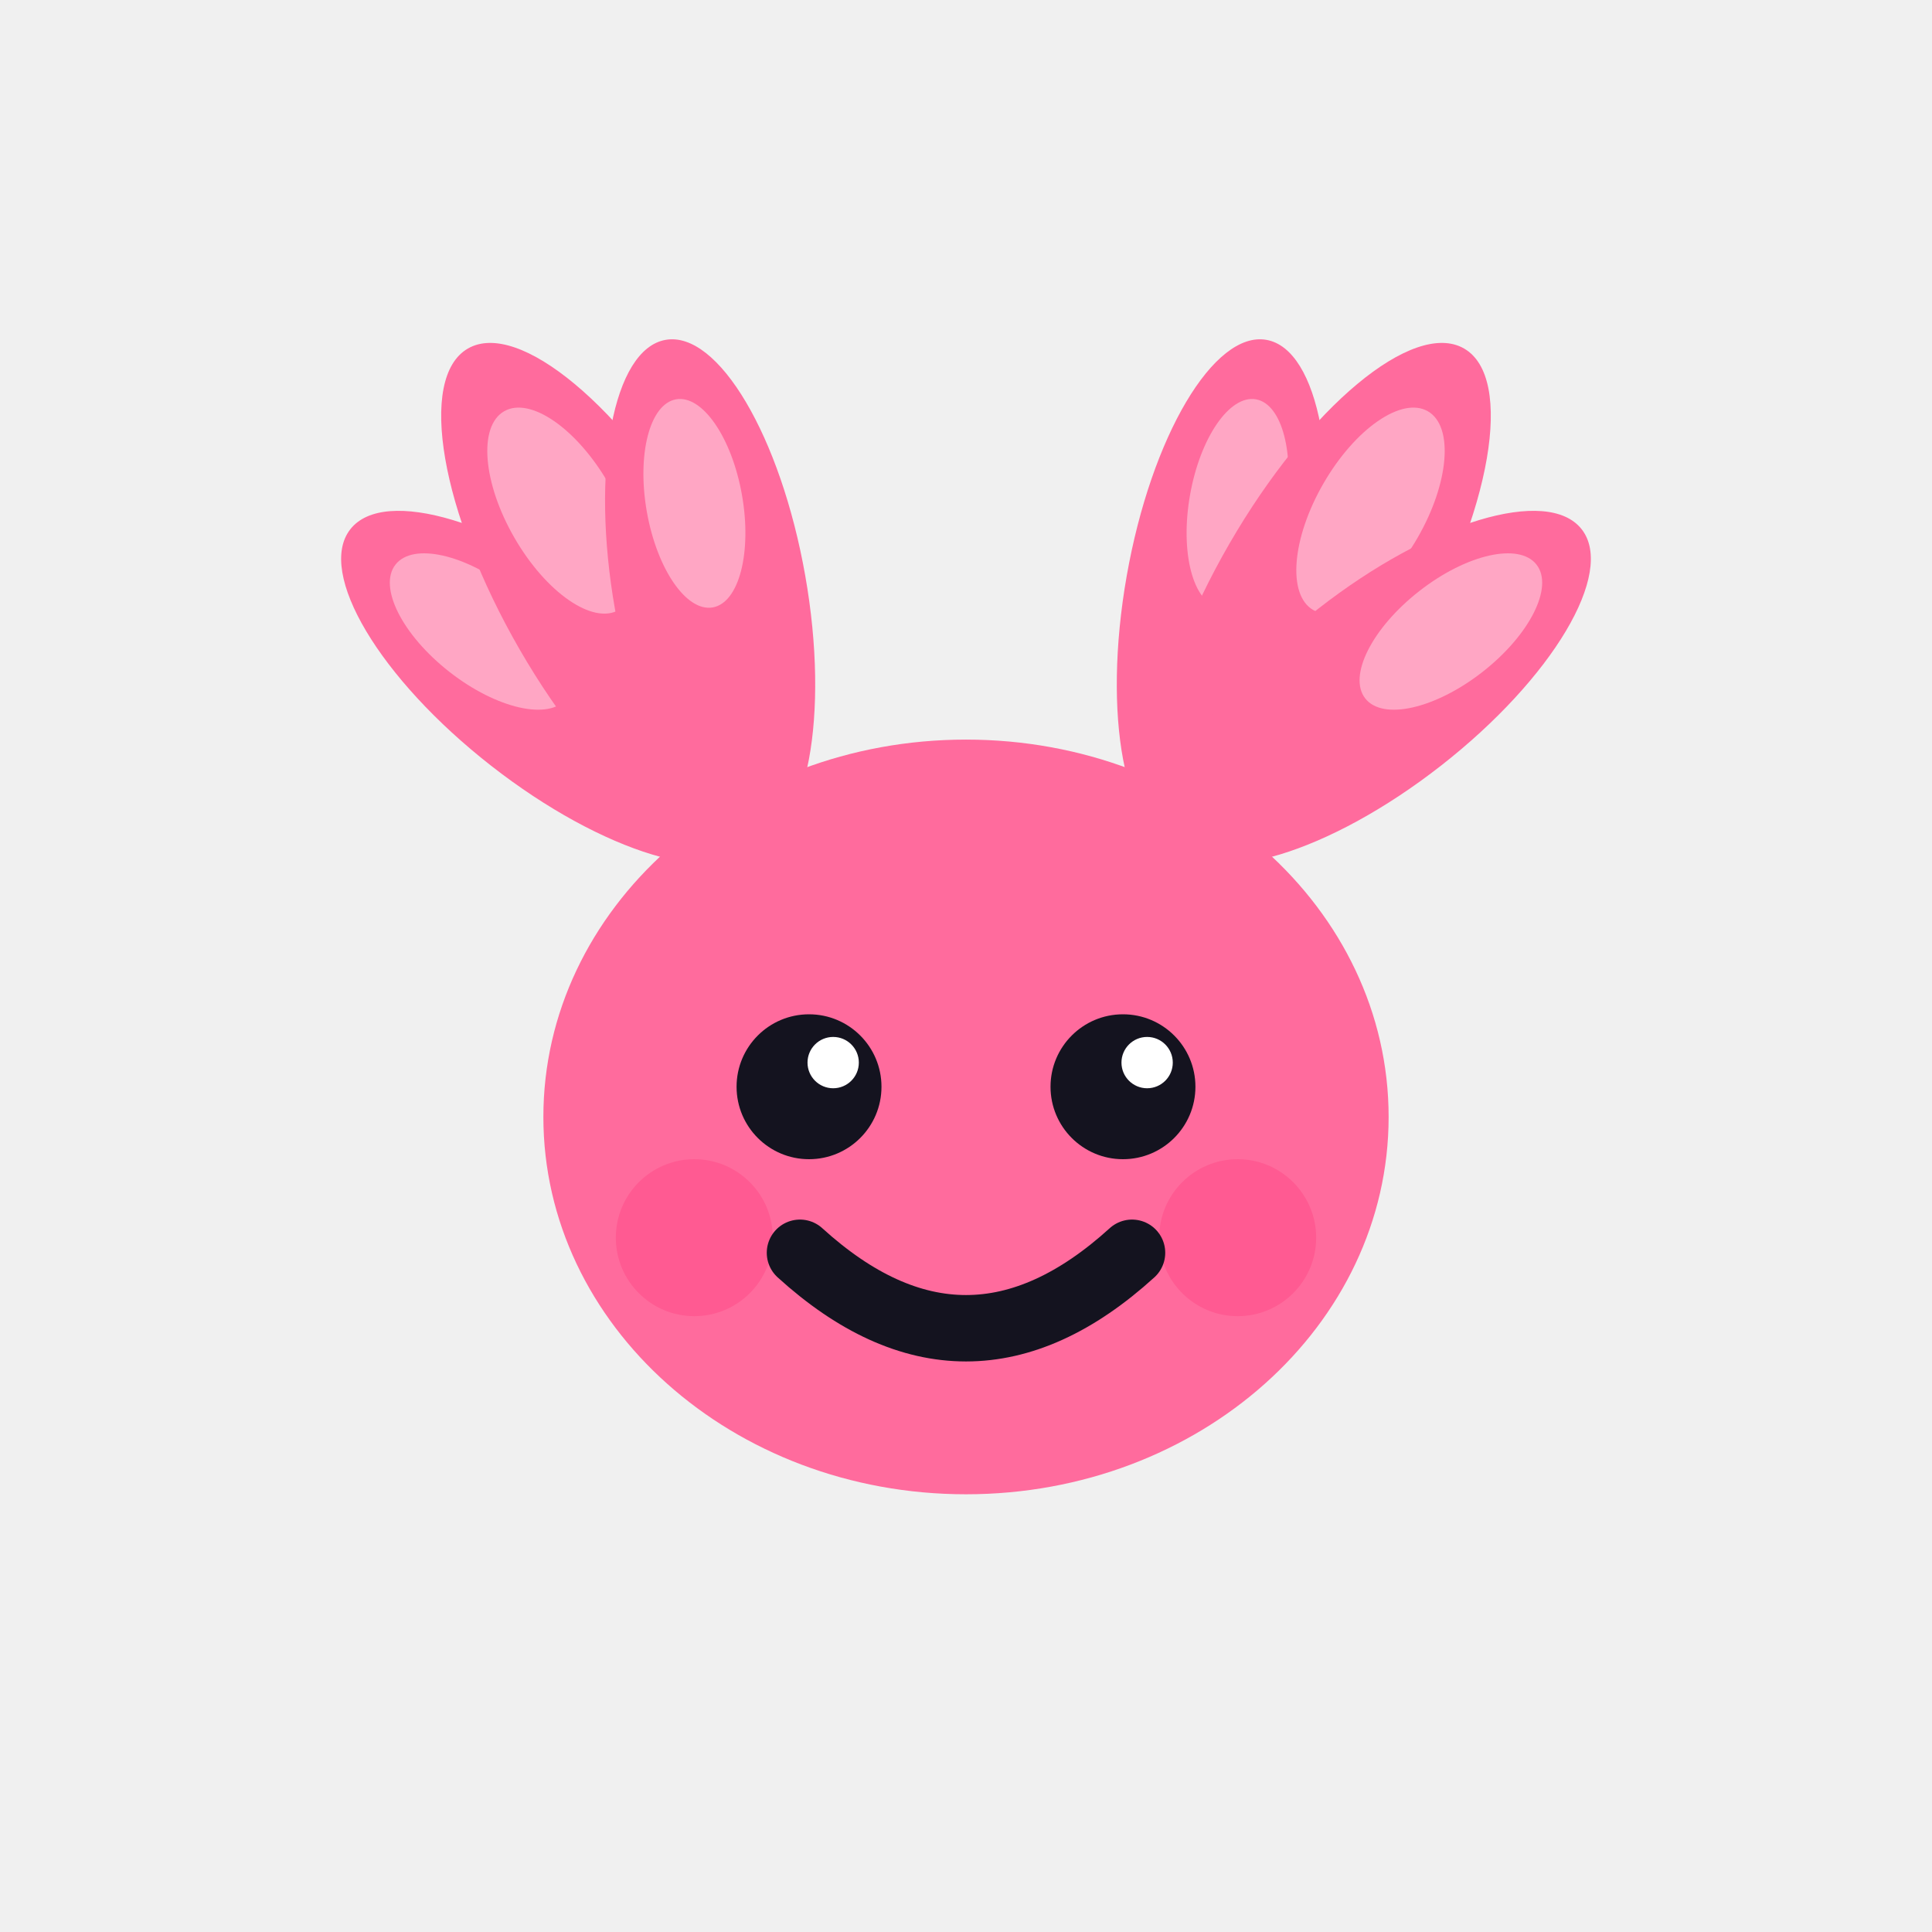
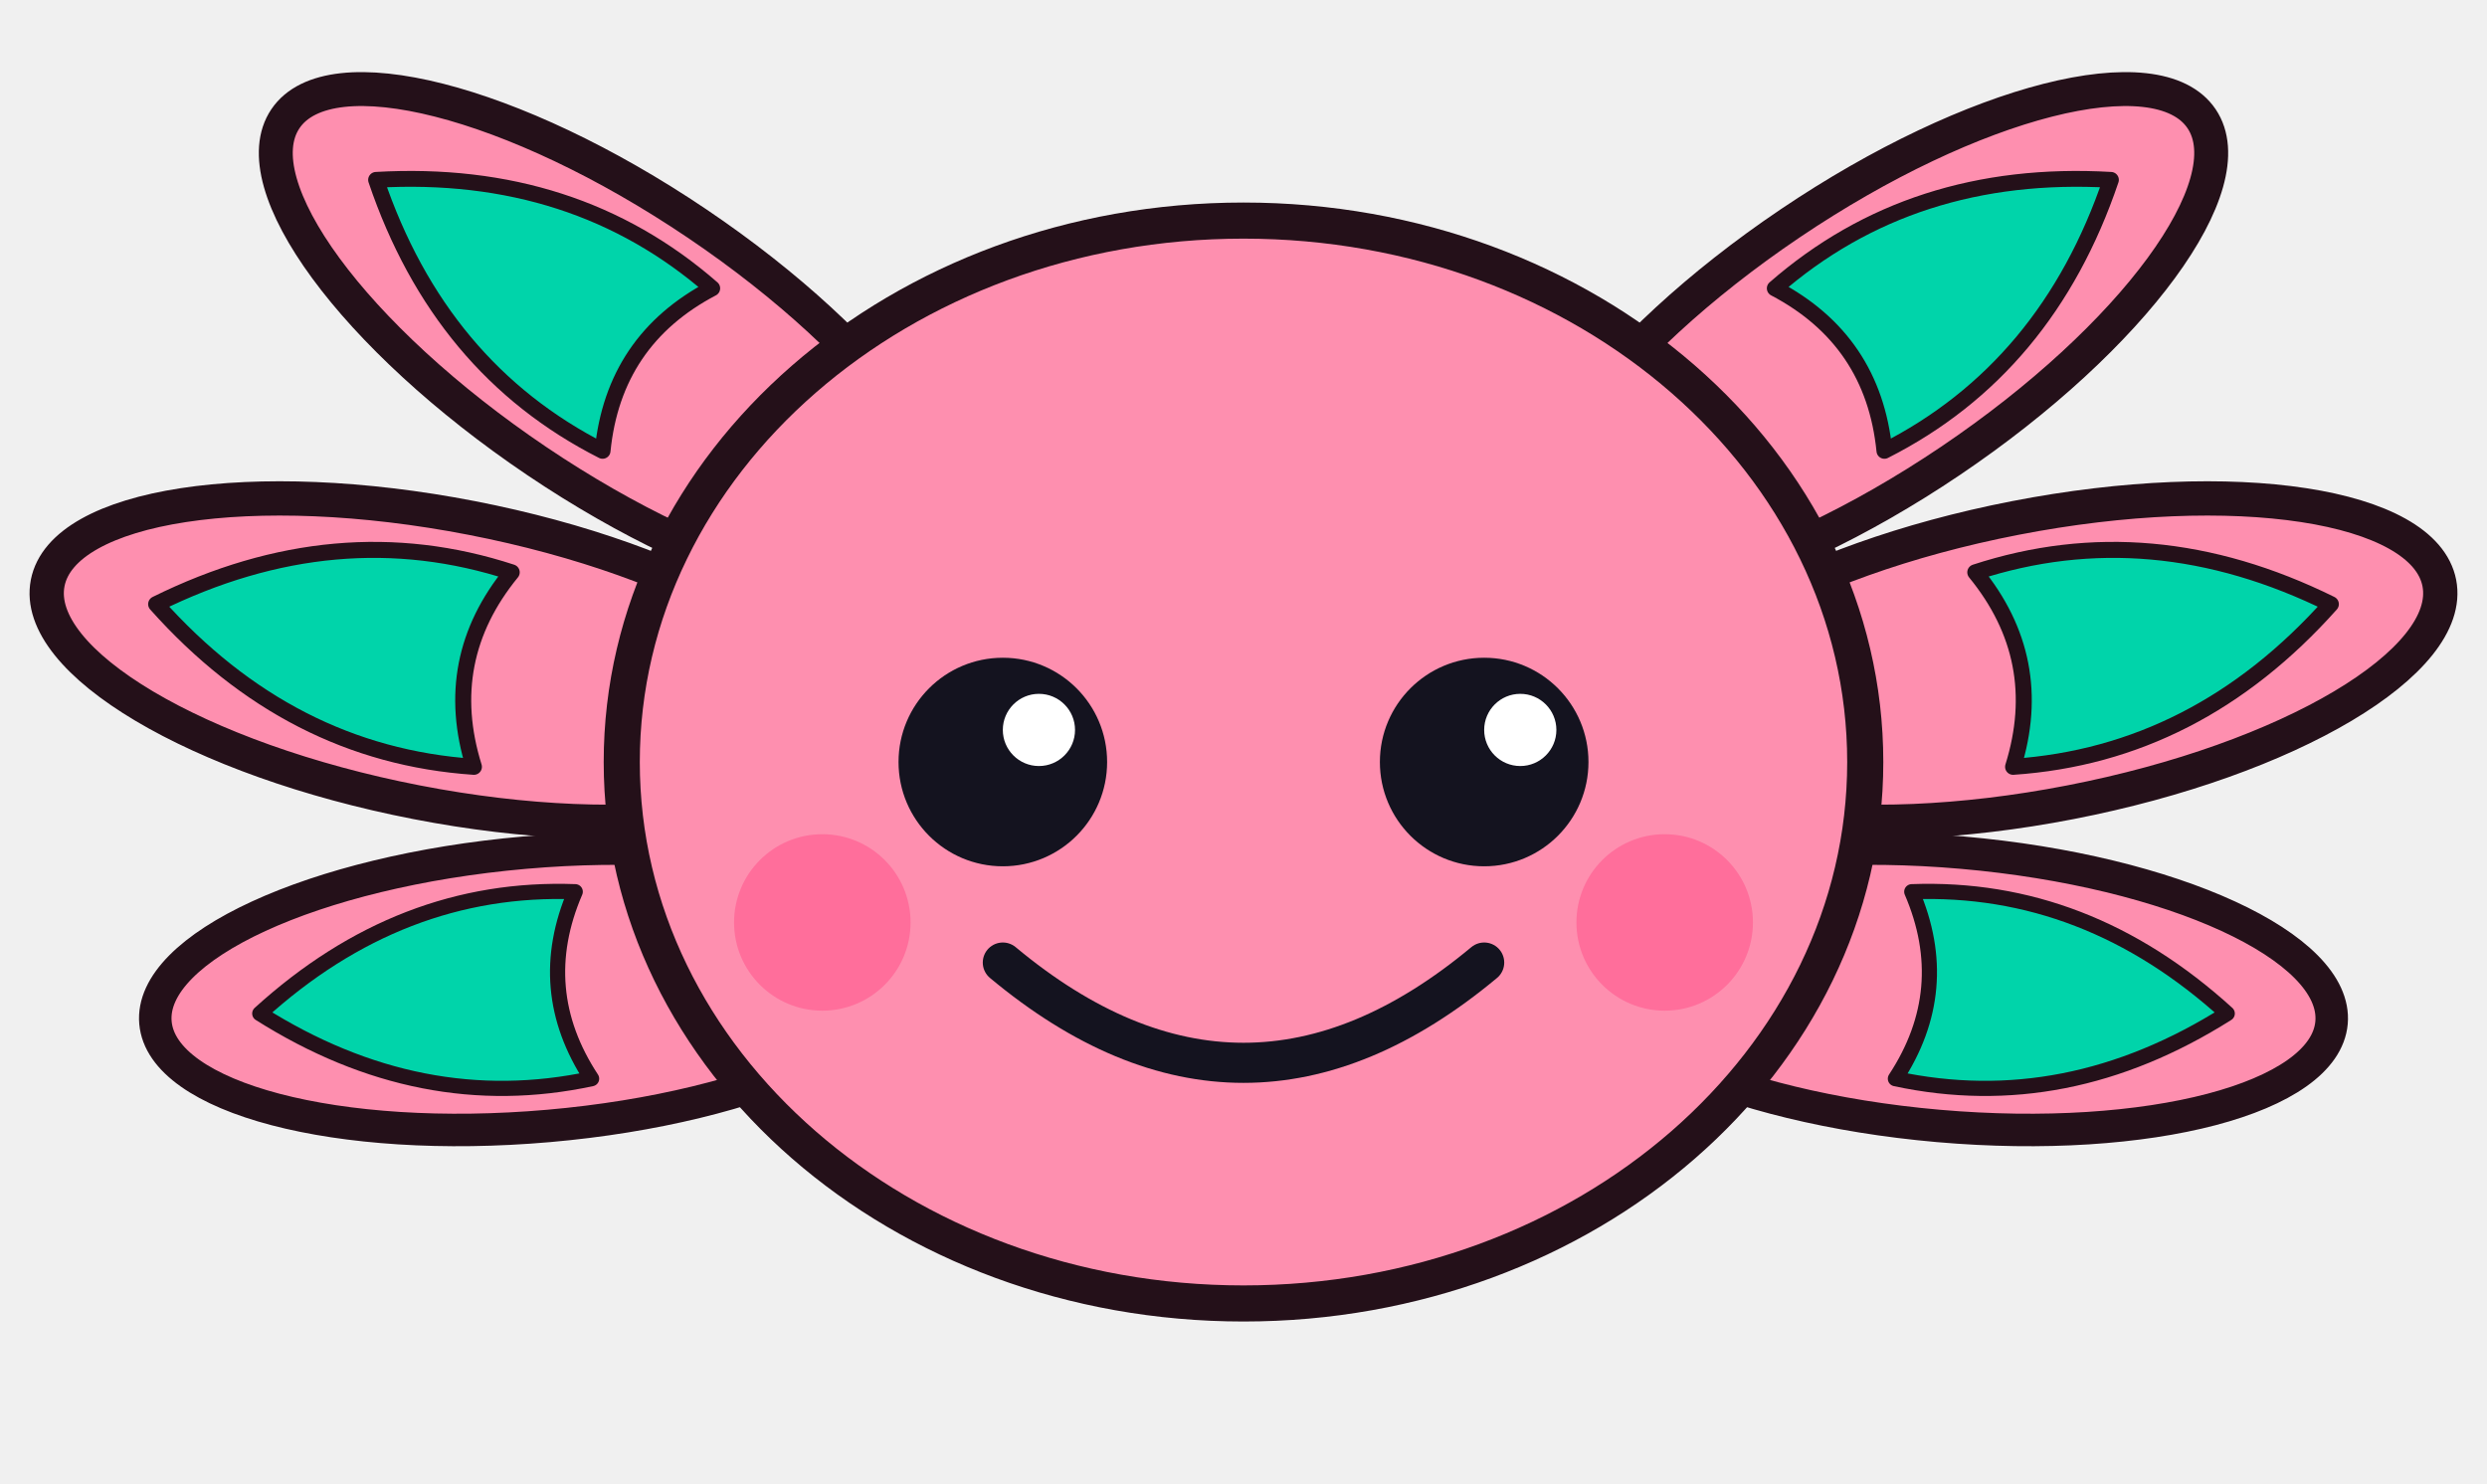
- <svg xmlns="http://www.w3.org/2000/svg" viewBox="0 0 64 64" role="img" aria-labelledby="title desc">
-   <g transform="translate(25,28)">
-     <g transform="rotate(-52)">
-       <ellipse cx="0" cy="-8.5" rx="3.3" ry="8.5" fill="#FF6B9D" />
-       <ellipse cx="0" cy="-11.5" rx="1.7" ry="3.6" fill="#FFA6C4" />
+ <svg xmlns="http://www.w3.org/2000/svg" viewBox="1 19 62 37" role="img" aria-label="Axi">
+   <defs>
+     <g id="m-gill">
+       <ellipse cx="0" cy="-8.5" rx="3.8" ry="10.6" fill="#fe8faf" stroke="#241019" stroke-width="0.9" />
+       <path d="M0 -16.2 Q-3.2 -12 -2.6 -7.2 Q0 -8.6 2.6 -7.2 Q3.2 -12 0 -16.2 Z" fill="#00D4AA" stroke="#241019" stroke-width="0.42" stroke-linejoin="round" />
    </g>
-     <g transform="rotate(-30)">
-       <ellipse cx="0" cy="-9.5" rx="3.5" ry="9.5" fill="#FF6B9D" />
-       <ellipse cx="0" cy="-12.8" rx="1.8" ry="3.8" fill="#FFA6C4" />
-     </g>
-     <g transform="rotate(-10)">
-       <ellipse cx="0" cy="-8.5" rx="3.2" ry="8.5" fill="#FF6B9D" />
-       <ellipse cx="0" cy="-11.5" rx="1.6" ry="3.5" fill="#FFA6C4" />
-     </g>
-   </g>
-   <g transform="translate(39,28)">
-     <g transform="rotate(10)">
-       <ellipse cx="0" cy="-8.5" rx="3.2" ry="8.5" fill="#FF6B9D" />
-       <ellipse cx="0" cy="-11.5" rx="1.6" ry="3.5" fill="#FFA6C4" />
-     </g>
-     <g transform="rotate(30)">
-       <ellipse cx="0" cy="-9.5" rx="3.5" ry="9.5" fill="#FF6B9D" />
-       <ellipse cx="0" cy="-12.8" rx="1.8" ry="3.8" fill="#FFA6C4" />
-     </g>
-     <g transform="rotate(52)">
-       <ellipse cx="0" cy="-8.5" rx="3.3" ry="8.5" fill="#FF6B9D" />
-       <ellipse cx="0" cy="-11.5" rx="1.7" ry="3.6" fill="#FFA6C4" />
-     </g>
-   </g>
-   <ellipse cx="32" cy="37" rx="14" ry="12.5" fill="#FF6B9D" />
-   <circle cx="23" cy="41" r="2.6" fill="#FF4D88" opacity="0.55" />
-   <circle cx="41" cy="41" r="2.6" fill="#FF4D88" opacity="0.55" />
-   <circle cx="26.8" cy="36" r="2.4" fill="#14131F" />
-   <circle cx="37.2" cy="36" r="2.4" fill="#14131F" />
-   <circle cx="27.6" cy="35.2" r="0.85" fill="#FFFFFF" />
-   <circle cx="38.0" cy="35.2" r="0.85" fill="#FFFFFF" />
-   <path d="M26.5 41.5 Q32 46.5 37.5 41.5" stroke="#14131F" stroke-width="2.2" stroke-linecap="round" fill="none" />
+   </defs>
+   <use href="#m-gill" transform="translate(23,32) rotate(-56) scale(0.94)" />
+   <use href="#m-gill" transform="translate(20,37) rotate(-79) scale(0.95)" />
+   <use href="#m-gill" transform="translate(22,43) rotate(-95) scale(0.9)" />
+   <use href="#m-gill" transform="translate(41,32) rotate(56) scale(0.94)" />
+   <use href="#m-gill" transform="translate(44,37) rotate(79) scale(0.95)" />
+   <use href="#m-gill" transform="translate(42,43) rotate(95) scale(0.9)" />
+   <ellipse cx="32" cy="38" rx="15.5" ry="13.5" fill="#fe8faf" stroke="#241019" stroke-width="0.9" />
+   <circle cx="21.5" cy="42" r="2.2" fill="#FF4D88" opacity="0.5" />
+   <circle cx="42.5" cy="42" r="2.2" fill="#FF4D88" opacity="0.5" />
+   <circle cx="26" cy="38" r="2.6" fill="#14131F" />
+   <circle cx="26.9" cy="37.2" r="0.9" fill="#FFFFFF" />
+   <circle cx="38" cy="38" r="2.6" fill="#14131F" />
+   <circle cx="38.9" cy="37.2" r="0.9" fill="#FFFFFF" />
+   <path d="M26 43 Q32 48 38 43" stroke="#14131F" stroke-width="1" stroke-linecap="round" fill="none" />
</svg>
